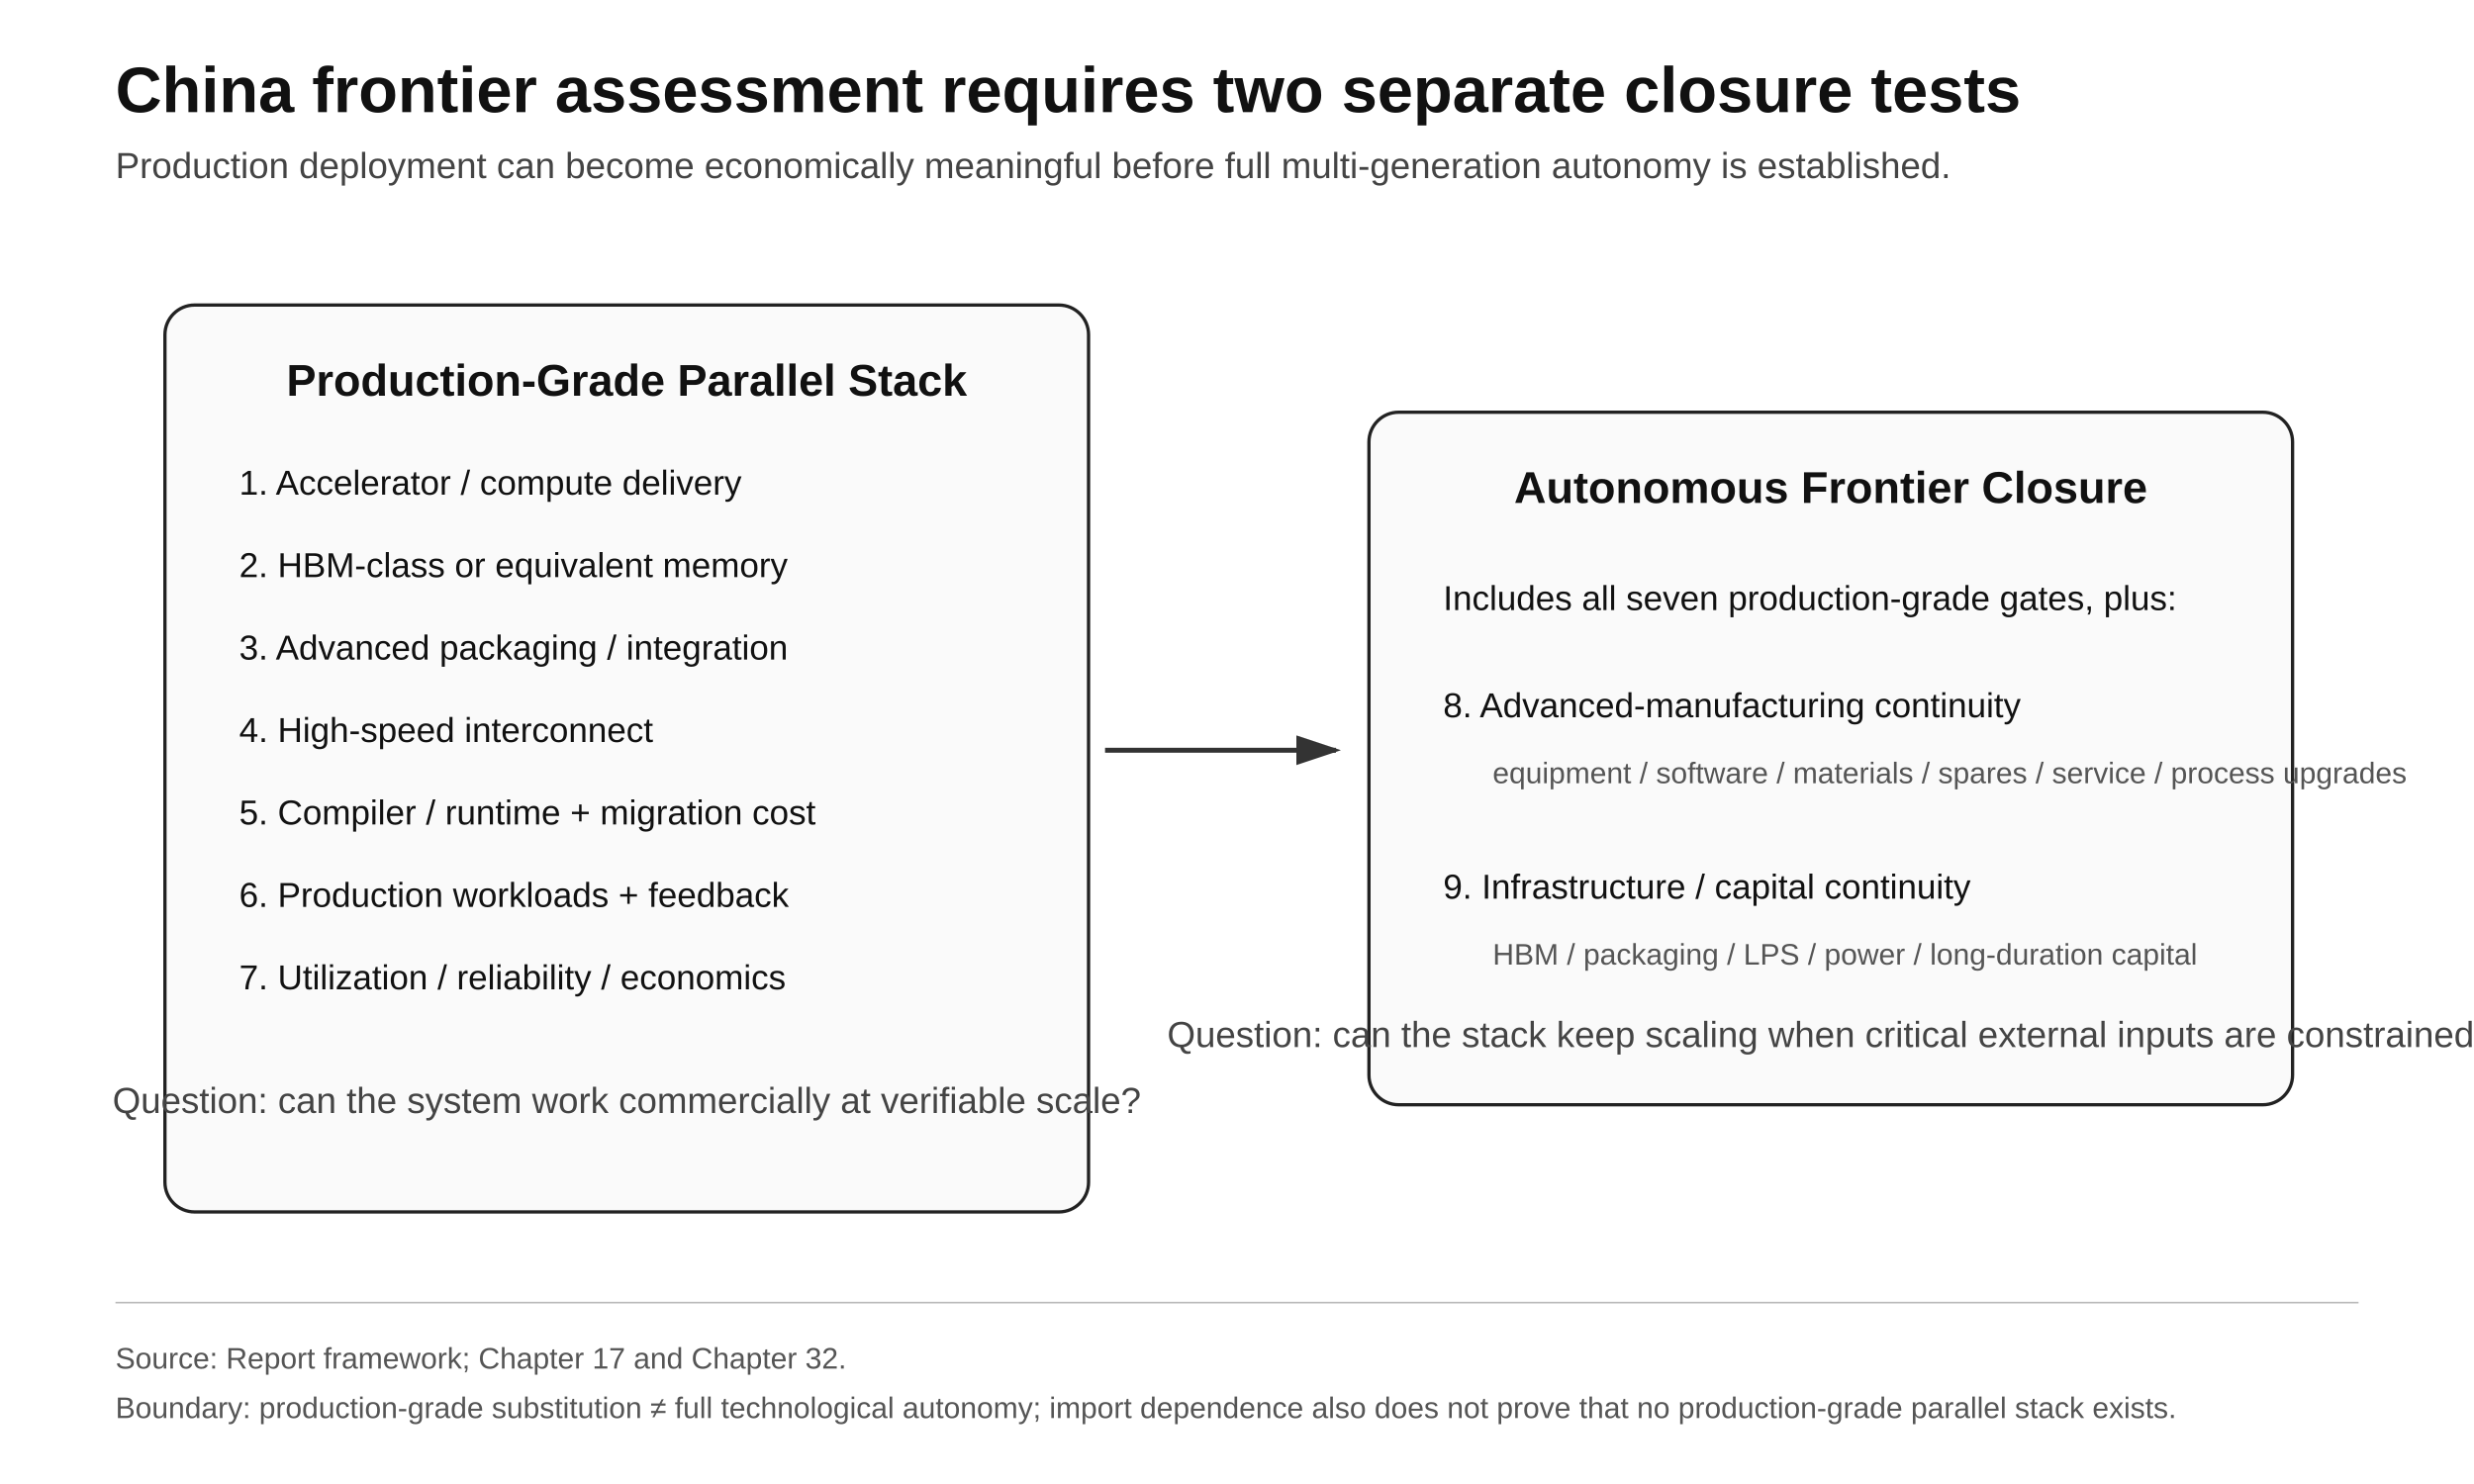
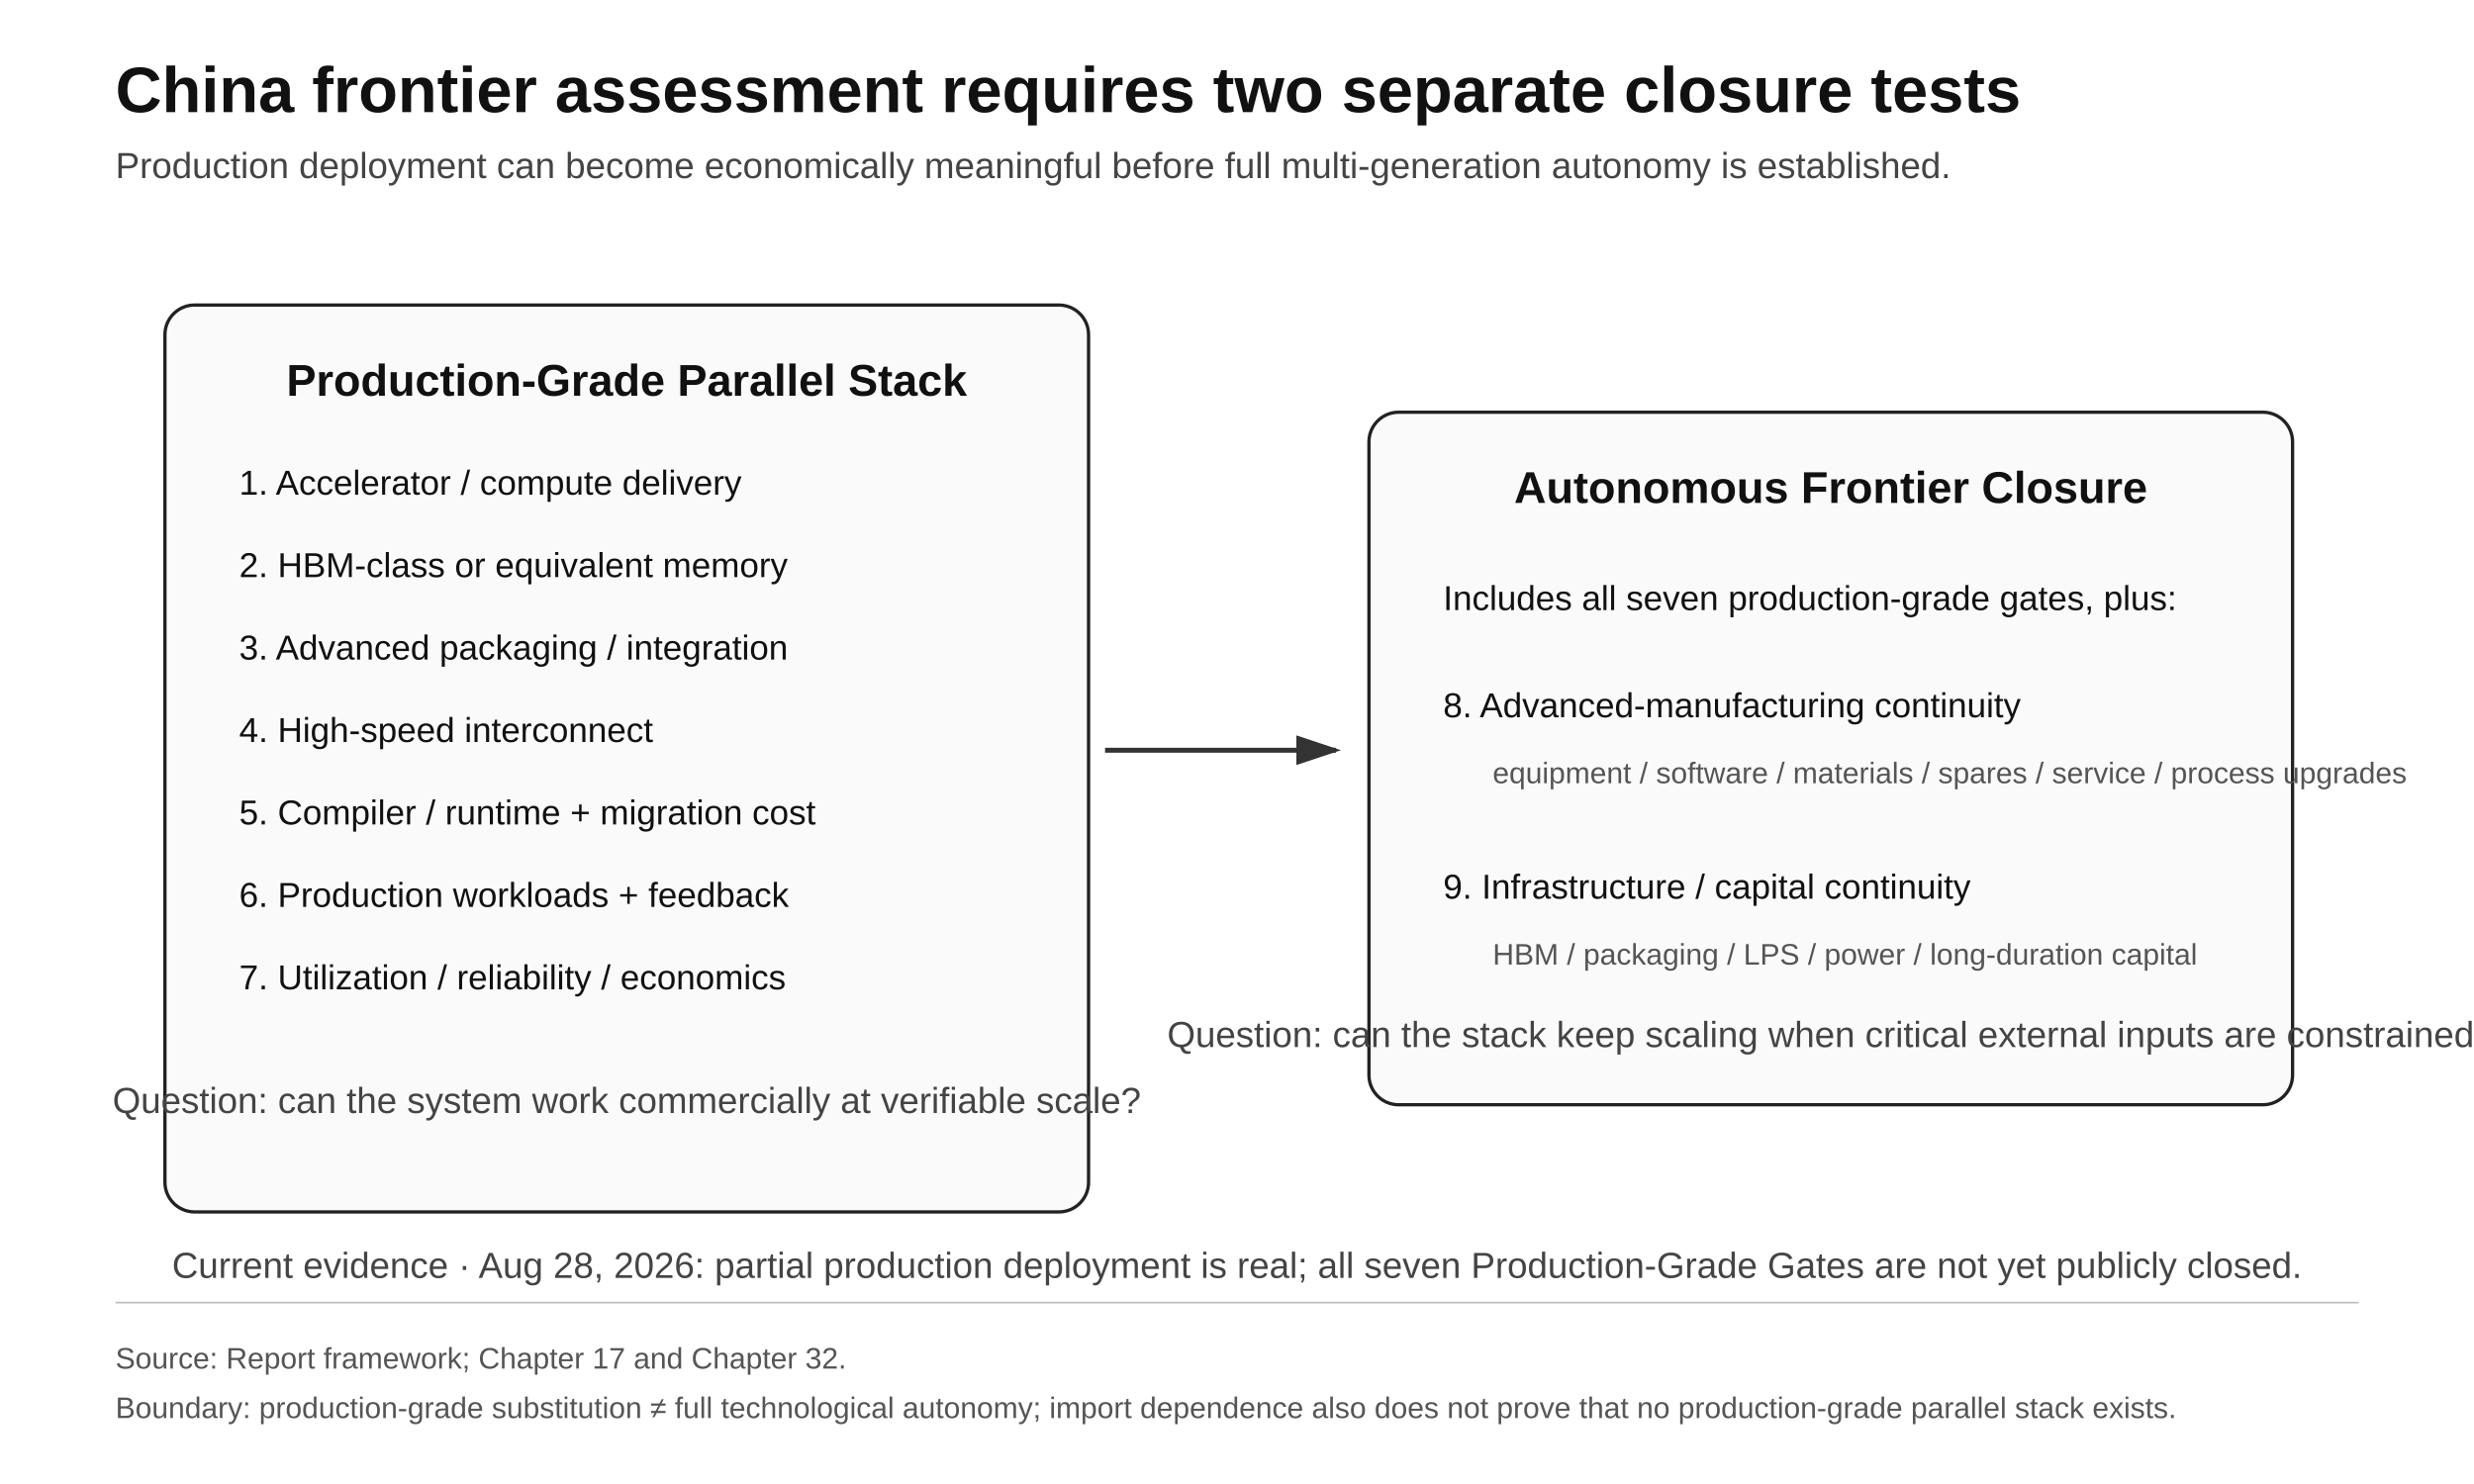
<svg xmlns="http://www.w3.org/2000/svg" width="1500" height="900" viewBox="0 0 1500 900" role="img" aria-labelledby="title desc">
  <rect width="1500" height="900" fill="white" />
  <style>text{font-family:Arial,Helvetica,sans-serif;fill:#111}.t{font-size:39px;font-weight:700}.s{font-size:22px;fill:#444}.panel{fill:#fafafa;stroke:#222;stroke-width:2}.h{font-size:27px;font-weight:700}.b{font-size:21px}.n{font-size:18px;fill:#555}.a{stroke:#333;stroke-width:3;marker-end:url(#m)}</style>
  <defs>
    <marker id="m" markerWidth="10" markerHeight="10" refX="8" refY="3" orient="auto">
      <path d="M0,0 L0,6 L9,3 z" fill="#333" />
    </marker>
  </defs>
  <text x="70" y="68" class="t">China frontier assessment requires two separate closure tests</text>
  <text x="70" y="108" class="s">Production deployment can become economically meaningful before full multi-generation autonomy is established.</text>
  <rect class="panel" x="100" y="185" width="560" height="550" rx="18" />
  <text x="380" y="240" class="h" text-anchor="middle">Production-Grade Parallel Stack</text>
  <text x="145" y="300" class="b">1. Accelerator / compute delivery</text>
  <text x="145" y="350" class="b">2. HBM-class or equivalent memory</text>
  <text x="145" y="400" class="b">3. Advanced packaging / integration</text>
  <text x="145" y="450" class="b">4. High-speed interconnect</text>
  <text x="145" y="500" class="b">5. Compiler / runtime + migration cost</text>
  <text x="145" y="550" class="b">6. Production workloads + feedback</text>
  <text x="145" y="600" class="b">7. Utilization / reliability / economics</text>
  <text x="380" y="675" class="s" text-anchor="middle">Question: can the system work commercially at verifiable scale?</text>
  <line class="a" x1="670" y1="455" x2="810" y2="455" />
  <rect class="panel" x="830" y="250" width="560" height="420" rx="18" />
  <text x="1110" y="305" class="h" text-anchor="middle">Autonomous Frontier Closure</text>
  <text x="875" y="370" class="b">Includes all seven production-grade gates, plus:</text>
  <text x="875" y="435" class="b">8. Advanced-manufacturing continuity</text>
  <text x="905" y="475" class="n">equipment / software / materials / spares / service / process upgrades</text>
  <text x="875" y="545" class="b">9. Infrastructure / capital continuity</text>
  <text x="905" y="585" class="n">HBM / packaging / LPS / power / long-duration capital</text>
  <text x="1110" y="635" class="s" text-anchor="middle">Question: can the stack keep scaling when critical external inputs are constrained?</text>
+   <text x="750" y="775" class="s" text-anchor="middle">Current evidence · Aug 28, 2026: partial production deployment is real; all seven Production-Grade Gates are not yet publicly closed.</text>
  <line x1="70" y1="790" x2="1430" y2="790" stroke="#bbb" />
  <text x="70" y="830" class="n">Source: Report framework; Chapter 17 and Chapter 32.</text>
  <text x="70" y="860" class="n">Boundary: production-grade substitution ≠ full technological autonomy; import dependence also does not prove that no production-grade parallel stack exists.</text>
</svg>
